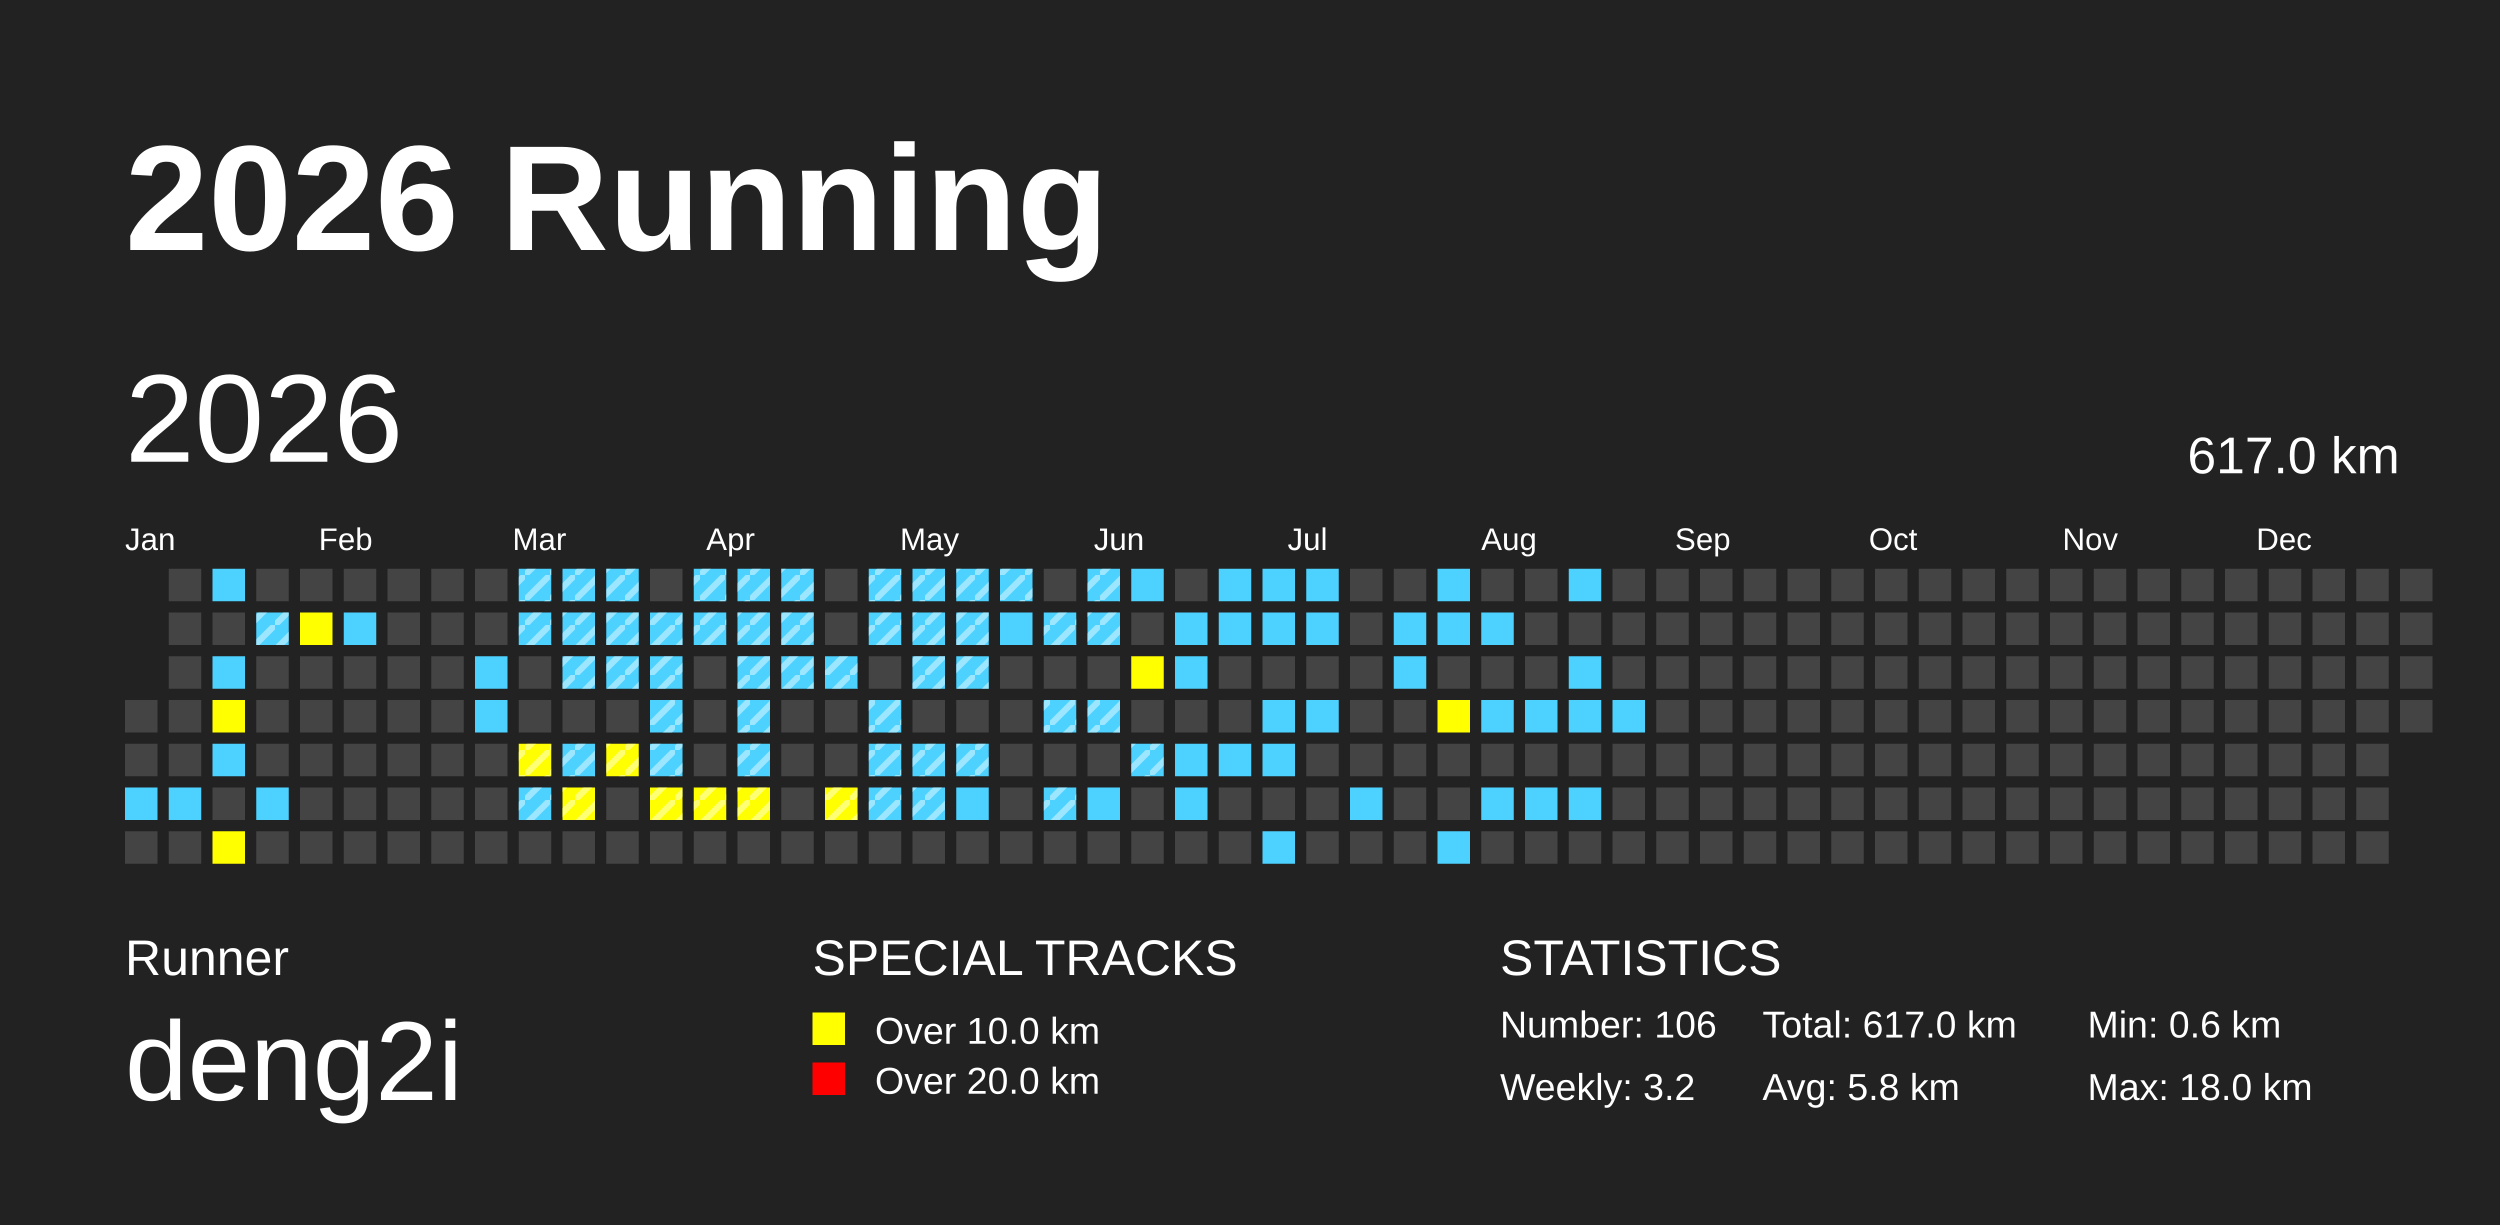
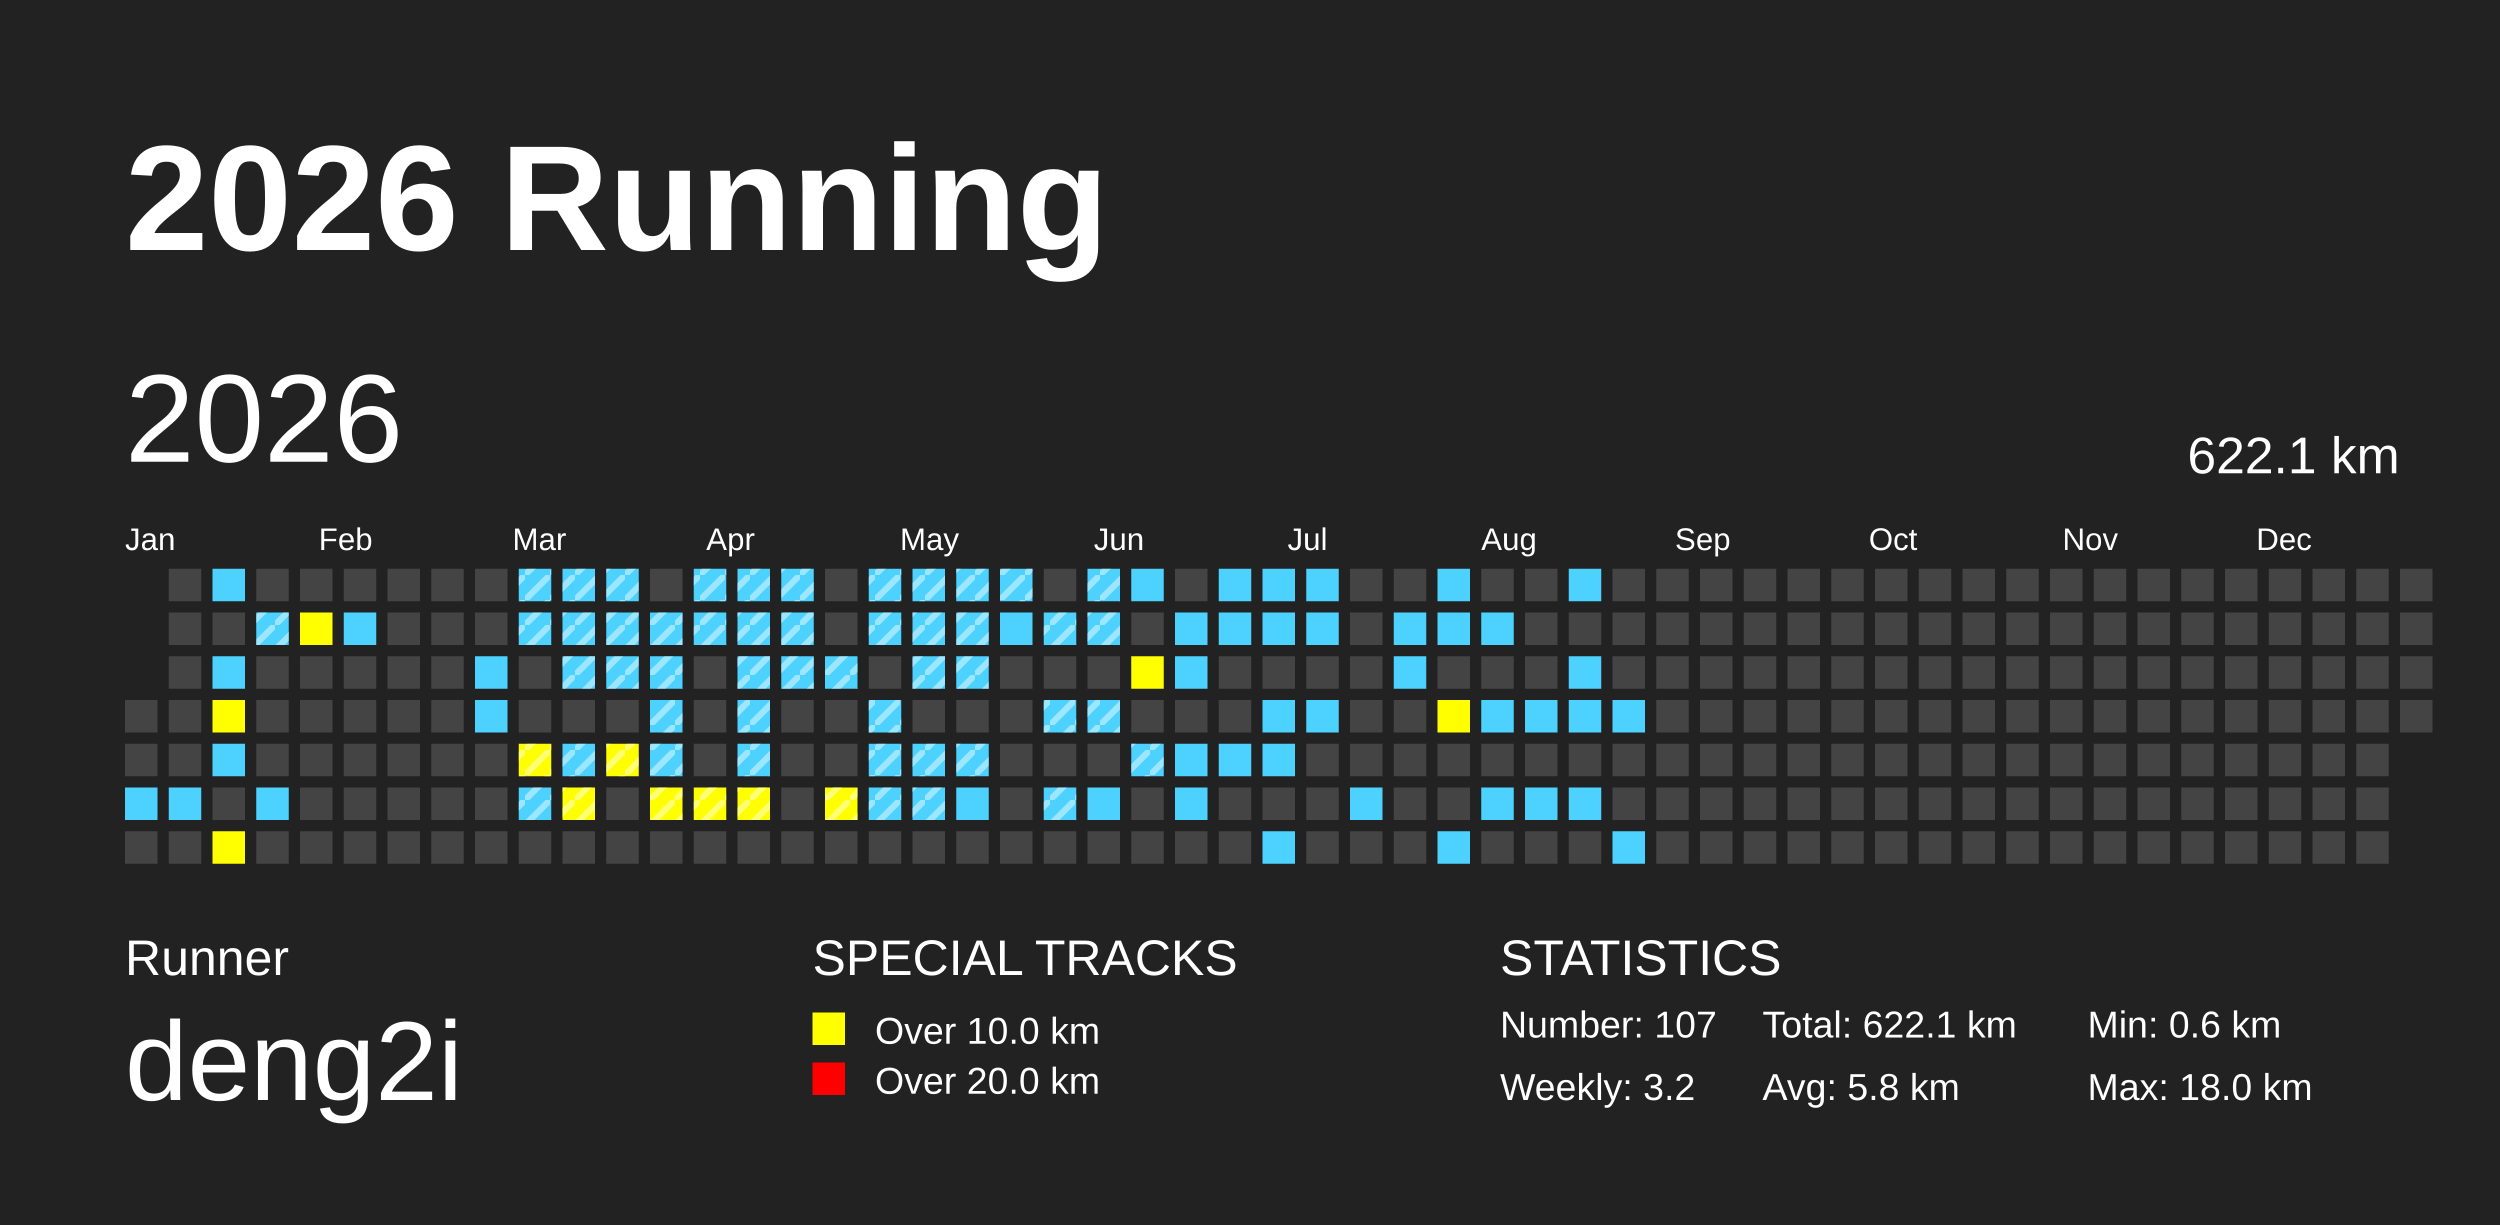
<svg xmlns="http://www.w3.org/2000/svg" baseProfile="full" height="98mm" version="1.1" viewBox="0,0,200,98" width="200mm">
  <defs>
    <pattern height="2" id="indoor-stripe" patternUnits="userSpaceOnUse" width="2">
      <line stroke="white" stroke-opacity="0.45" stroke-width="0.5" x1="0" x2="2" y1="2" y2="0" />
    </pattern>
  </defs>
  <rect fill="#222222" height="98" width="200" x="0" y="0" />
  <text fill="#FFFFFF" style="font-size:12px; font-family:Arial; font-weight:bold;" x="10" y="20">2026 Running</text>
  <text fill="#FFFFFF" style="font-size:4px; font-family:Arial" x="10" y="78">Runner</text>
  <text fill="#FFFFFF" style="font-size:9px; font-family:Arial" x="10" y="88">deng2i</text>
  <text fill="#FFFFFF" style="font-size:4px; font-family:Arial" x="65" y="78">SPECIAL TRACKS</text>
  <rect fill="yellow" height="2.6" width="2.6" x="65" y="81" />
  <text fill="#FFFFFF" style="font-size:3px; font-family:Arial" x="70" y="83.5">Over 10.0 km</text>
  <rect fill="red" height="2.6" width="2.6" x="65" y="85" />
  <text fill="#FFFFFF" style="font-size:3px; font-family:Arial" x="70" y="87.5">Over 20.0 km</text>
  <text fill="#FFFFFF" style="font-size:4px; font-family:Arial" x="120" y="78">STATISTICS</text>
-   <text fill="#FFFFFF" style="font-size:3px; font-family:Arial" x="120" y="83">Number: 106</text>
+   <text fill="#FFFFFF" style="font-size:3px; font-family:Arial" x="120" y="83">Number: 107</text>
  <text fill="#FFFFFF" style="font-size:3px; font-family:Arial" x="120" y="88">Weekly: 3.2</text>
-   <text fill="#FFFFFF" style="font-size:3px; font-family:Arial" x="141" y="83">Total: 617.0 km</text>
+   <text fill="#FFFFFF" style="font-size:3px; font-family:Arial" x="141" y="83">Total: 622.1 km</text>
  <text fill="#FFFFFF" style="font-size:3px; font-family:Arial" x="141" y="88">Avg: 5.8 km</text>
  <text fill="#FFFFFF" style="font-size:3px; font-family:Arial" x="167" y="83">Min: 0.6 km</text>
  <text fill="#FFFFFF" style="font-size:3px; font-family:Arial" x="167" y="88">Max: 18.0 km</text>
  <text dominant-baseline="hanging" fill="#FFFFFF" style="font-size:10.0px; font-family:Arial;" x="10" y="30">2026</text>
-   <text dominant-baseline="hanging" fill="#FFFFFF" style="font-size:4.125px; font-family:Arial;" x="175" y="35">617.0 km</text>
+   <text dominant-baseline="hanging" fill="#FFFFFF" style="font-size:4.125px; font-family:Arial;" x="175" y="35">622.1 km</text>
  <text fill="#FFFFFF" style="font-size:2.5px; font-family:Arial" x="10.0" y="44">Jan</text>
  <text fill="#FFFFFF" style="font-size:2.5px; font-family:Arial" x="25.5" y="44">Feb</text>
  <text fill="#FFFFFF" style="font-size:2.5px; font-family:Arial" x="41.0" y="44">Mar</text>
  <text fill="#FFFFFF" style="font-size:2.5px; font-family:Arial" x="56.5" y="44">Apr</text>
  <text fill="#FFFFFF" style="font-size:2.5px; font-family:Arial" x="72.0" y="44">May</text>
  <text fill="#FFFFFF" style="font-size:2.5px; font-family:Arial" x="87.5" y="44">Jun</text>
  <text fill="#FFFFFF" style="font-size:2.5px; font-family:Arial" x="103.0" y="44">Jul</text>
  <text fill="#FFFFFF" style="font-size:2.5px; font-family:Arial" x="118.5" y="44">Aug</text>
  <text fill="#FFFFFF" style="font-size:2.5px; font-family:Arial" x="134.0" y="44">Sep</text>
  <text fill="#FFFFFF" style="font-size:2.5px; font-family:Arial" x="149.5" y="44">Oct</text>
  <text fill="#FFFFFF" style="font-size:2.5px; font-family:Arial" x="165.0" y="44">Nov</text>
  <text fill="#FFFFFF" style="font-size:2.5px; font-family:Arial" x="180.5" y="44">Dec</text>
  <rect fill="#444444" height="2.6" width="2.6" x="10.0" y="56.0" />
  <rect fill="#444444" height="2.6" width="2.6" x="10.0" y="59.5" />
  <rect fill="#4DD2FF" height="2.6" width="2.6" x="10.0" y="63.0" />
  <rect fill="#444444" height="2.6" width="2.6" x="10.0" y="66.5" />
  <rect fill="#444444" height="2.6" width="2.6" x="13.5" y="45.5" />
  <rect fill="#444444" height="2.6" width="2.6" x="13.5" y="49.0" />
  <rect fill="#444444" height="2.6" width="2.6" x="13.5" y="52.5" />
  <rect fill="#444444" height="2.6" width="2.6" x="13.5" y="56.0" />
  <rect fill="#444444" height="2.6" width="2.6" x="13.5" y="59.5" />
  <rect fill="#4DD2FF" height="2.6" width="2.6" x="13.5" y="63.0" />
  <rect fill="#444444" height="2.6" width="2.6" x="13.5" y="66.5" />
  <rect fill="#4DD2FF" height="2.6" width="2.6" x="17.0" y="45.5" />
  <rect fill="#444444" height="2.6" width="2.6" x="17.0" y="49.0" />
  <rect fill="#4DD2FF" height="2.6" width="2.6" x="17.0" y="52.5" />
  <rect fill="yellow" height="2.6" width="2.6" x="17.0" y="56.0" />
  <rect fill="#4DD2FF" height="2.6" width="2.6" x="17.0" y="59.5" />
  <rect fill="#444444" height="2.6" width="2.6" x="17.0" y="63.0" />
  <rect fill="yellow" height="2.6" width="2.6" x="17.0" y="66.5" />
  <rect fill="#444444" height="2.6" width="2.6" x="20.5" y="45.5" />
  <rect fill="#4DD2FF" height="2.6" width="2.6" x="20.5" y="49.0" />
  <rect fill="url(#indoor-stripe)" height="2.6" style="pointer-events: none;" width="2.6" x="20.5" y="49.0" />
  <rect fill="#444444" height="2.6" width="2.6" x="20.5" y="52.5" />
  <rect fill="#444444" height="2.6" width="2.6" x="20.5" y="56.0" />
  <rect fill="#444444" height="2.6" width="2.6" x="20.5" y="59.5" />
  <rect fill="#4DD2FF" height="2.6" width="2.6" x="20.5" y="63.0" />
  <rect fill="#444444" height="2.6" width="2.6" x="20.5" y="66.5" />
  <rect fill="#444444" height="2.6" width="2.6" x="24.0" y="45.5" />
  <rect fill="yellow" height="2.6" width="2.6" x="24.0" y="49.0" />
  <rect fill="#444444" height="2.6" width="2.6" x="24.0" y="52.5" />
  <rect fill="#444444" height="2.6" width="2.6" x="24.0" y="56.0" />
  <rect fill="#444444" height="2.6" width="2.6" x="24.0" y="59.5" />
  <rect fill="#444444" height="2.6" width="2.6" x="24.0" y="63.0" />
  <rect fill="#444444" height="2.6" width="2.6" x="24.0" y="66.5" />
  <rect fill="#444444" height="2.6" width="2.6" x="27.5" y="45.5" />
  <rect fill="#4DD2FF" height="2.6" width="2.6" x="27.5" y="49.0" />
  <rect fill="#444444" height="2.6" width="2.6" x="27.5" y="52.5" />
  <rect fill="#444444" height="2.6" width="2.6" x="27.5" y="56.0" />
  <rect fill="#444444" height="2.6" width="2.6" x="27.5" y="59.5" />
  <rect fill="#444444" height="2.6" width="2.6" x="27.5" y="63.0" />
  <rect fill="#444444" height="2.6" width="2.6" x="27.5" y="66.5" />
  <rect fill="#444444" height="2.6" width="2.6" x="31.0" y="45.5" />
  <rect fill="#444444" height="2.6" width="2.6" x="31.0" y="49.0" />
  <rect fill="#444444" height="2.6" width="2.6" x="31.0" y="52.5" />
  <rect fill="#444444" height="2.6" width="2.6" x="31.0" y="56.0" />
  <rect fill="#444444" height="2.6" width="2.6" x="31.0" y="59.5" />
  <rect fill="#444444" height="2.6" width="2.6" x="31.0" y="63.0" />
  <rect fill="#444444" height="2.6" width="2.6" x="31.0" y="66.5" />
  <rect fill="#444444" height="2.6" width="2.6" x="34.5" y="45.5" />
  <rect fill="#444444" height="2.6" width="2.6" x="34.5" y="49.0" />
  <rect fill="#444444" height="2.6" width="2.6" x="34.5" y="52.5" />
  <rect fill="#444444" height="2.6" width="2.6" x="34.5" y="56.0" />
  <rect fill="#444444" height="2.6" width="2.6" x="34.5" y="59.5" />
  <rect fill="#444444" height="2.6" width="2.6" x="34.5" y="63.0" />
  <rect fill="#444444" height="2.6" width="2.6" x="34.5" y="66.5" />
  <rect fill="#444444" height="2.6" width="2.6" x="38.0" y="45.5" />
  <rect fill="#444444" height="2.6" width="2.6" x="38.0" y="49.0" />
  <rect fill="#4DD2FF" height="2.6" width="2.6" x="38.0" y="52.5" />
  <rect fill="#4DD2FF" height="2.6" width="2.6" x="38.0" y="56.0" />
  <rect fill="#444444" height="2.6" width="2.6" x="38.0" y="59.5" />
  <rect fill="#444444" height="2.6" width="2.6" x="38.0" y="63.0" />
  <rect fill="#444444" height="2.6" width="2.6" x="38.0" y="66.5" />
  <rect fill="#4DD2FF" height="2.6" width="2.6" x="41.5" y="45.5" />
  <rect fill="url(#indoor-stripe)" height="2.6" style="pointer-events: none;" width="2.6" x="41.5" y="45.5" />
  <rect fill="#4DD2FF" height="2.6" width="2.6" x="41.5" y="49.0" />
  <rect fill="url(#indoor-stripe)" height="2.6" style="pointer-events: none;" width="2.6" x="41.5" y="49.0" />
  <rect fill="#444444" height="2.6" width="2.6" x="41.5" y="52.5" />
  <rect fill="#444444" height="2.6" width="2.6" x="41.5" y="56.0" />
  <rect fill="yellow" height="2.6" width="2.6" x="41.5" y="59.5" />
  <rect fill="url(#indoor-stripe)" height="2.6" style="pointer-events: none;" width="2.6" x="41.5" y="59.5" />
  <rect fill="#4DD2FF" height="2.6" width="2.6" x="41.5" y="63.0" />
  <rect fill="url(#indoor-stripe)" height="2.6" style="pointer-events: none;" width="2.6" x="41.5" y="63.0" />
  <rect fill="#444444" height="2.6" width="2.6" x="41.5" y="66.5" />
  <rect fill="#4DD2FF" height="2.6" width="2.6" x="45.0" y="45.5" />
  <rect fill="url(#indoor-stripe)" height="2.6" style="pointer-events: none;" width="2.6" x="45.0" y="45.5" />
  <rect fill="#4DD2FF" height="2.6" width="2.6" x="45.0" y="49.0" />
  <rect fill="url(#indoor-stripe)" height="2.6" style="pointer-events: none;" width="2.6" x="45.0" y="49.0" />
  <rect fill="#4DD2FF" height="2.6" width="2.6" x="45.0" y="52.5" />
  <rect fill="url(#indoor-stripe)" height="2.6" style="pointer-events: none;" width="2.6" x="45.0" y="52.5" />
  <rect fill="#444444" height="2.6" width="2.6" x="45.0" y="56.0" />
  <rect fill="#4DD2FF" height="2.6" width="2.6" x="45.0" y="59.5" />
  <rect fill="url(#indoor-stripe)" height="2.6" style="pointer-events: none;" width="2.6" x="45.0" y="59.5" />
  <rect fill="yellow" height="2.6" width="2.6" x="45.0" y="63.0" />
  <rect fill="url(#indoor-stripe)" height="2.6" style="pointer-events: none;" width="2.6" x="45.0" y="63.0" />
  <rect fill="#444444" height="2.6" width="2.6" x="45.0" y="66.5" />
  <rect fill="#4DD2FF" height="2.6" width="2.6" x="48.5" y="45.5" />
  <rect fill="url(#indoor-stripe)" height="2.6" style="pointer-events: none;" width="2.6" x="48.5" y="45.5" />
  <rect fill="#4DD2FF" height="2.6" width="2.6" x="48.5" y="49.0" />
  <rect fill="url(#indoor-stripe)" height="2.6" style="pointer-events: none;" width="2.6" x="48.5" y="49.0" />
  <rect fill="#4DD2FF" height="2.6" width="2.6" x="48.5" y="52.5" />
  <rect fill="url(#indoor-stripe)" height="2.6" style="pointer-events: none;" width="2.6" x="48.5" y="52.5" />
  <rect fill="#444444" height="2.6" width="2.6" x="48.5" y="56.0" />
  <rect fill="yellow" height="2.6" width="2.6" x="48.5" y="59.5" />
  <rect fill="url(#indoor-stripe)" height="2.6" style="pointer-events: none;" width="2.6" x="48.5" y="59.5" />
  <rect fill="#444444" height="2.6" width="2.6" x="48.5" y="63.0" />
  <rect fill="#444444" height="2.6" width="2.6" x="48.5" y="66.5" />
  <rect fill="#444444" height="2.6" width="2.6" x="52.0" y="45.5" />
  <rect fill="#4DD2FF" height="2.6" width="2.6" x="52.0" y="49.0" />
  <rect fill="url(#indoor-stripe)" height="2.6" style="pointer-events: none;" width="2.6" x="52.0" y="49.0" />
  <rect fill="#4DD2FF" height="2.6" width="2.6" x="52.0" y="52.5" />
  <rect fill="url(#indoor-stripe)" height="2.6" style="pointer-events: none;" width="2.6" x="52.0" y="52.5" />
  <rect fill="#4DD2FF" height="2.6" width="2.6" x="52.0" y="56.0" />
  <rect fill="url(#indoor-stripe)" height="2.6" style="pointer-events: none;" width="2.6" x="52.0" y="56.0" />
  <rect fill="#4DD2FF" height="2.6" width="2.6" x="52.0" y="59.5" />
  <rect fill="url(#indoor-stripe)" height="2.6" style="pointer-events: none;" width="2.6" x="52.0" y="59.5" />
  <rect fill="yellow" height="2.6" width="2.6" x="52.0" y="63.0" />
  <rect fill="url(#indoor-stripe)" height="2.6" style="pointer-events: none;" width="2.6" x="52.0" y="63.0" />
  <rect fill="#444444" height="2.6" width="2.6" x="52.0" y="66.5" />
  <rect fill="#4DD2FF" height="2.6" width="2.6" x="55.5" y="45.5" />
  <rect fill="url(#indoor-stripe)" height="2.6" style="pointer-events: none;" width="2.6" x="55.5" y="45.5" />
  <rect fill="#4DD2FF" height="2.6" width="2.6" x="55.5" y="49.0" />
  <rect fill="url(#indoor-stripe)" height="2.6" style="pointer-events: none;" width="2.6" x="55.5" y="49.0" />
  <rect fill="#444444" height="2.6" width="2.6" x="55.5" y="52.5" />
  <rect fill="#444444" height="2.6" width="2.6" x="55.5" y="56.0" />
  <rect fill="#444444" height="2.6" width="2.6" x="55.5" y="59.5" />
  <rect fill="yellow" height="2.6" width="2.6" x="55.5" y="63.0" />
  <rect fill="url(#indoor-stripe)" height="2.6" style="pointer-events: none;" width="2.6" x="55.5" y="63.0" />
  <rect fill="#444444" height="2.6" width="2.6" x="55.5" y="66.5" />
  <rect fill="#4DD2FF" height="2.6" width="2.6" x="59.0" y="45.5" />
  <rect fill="url(#indoor-stripe)" height="2.6" style="pointer-events: none;" width="2.6" x="59.0" y="45.5" />
  <rect fill="#4DD2FF" height="2.6" width="2.6" x="59.0" y="49.0" />
  <rect fill="url(#indoor-stripe)" height="2.6" style="pointer-events: none;" width="2.6" x="59.0" y="49.0" />
  <rect fill="#4DD2FF" height="2.6" width="2.6" x="59.0" y="52.5" />
  <rect fill="url(#indoor-stripe)" height="2.6" style="pointer-events: none;" width="2.6" x="59.0" y="52.5" />
  <rect fill="#4DD2FF" height="2.6" width="2.6" x="59.0" y="56.0" />
  <rect fill="url(#indoor-stripe)" height="2.6" style="pointer-events: none;" width="2.6" x="59.0" y="56.0" />
  <rect fill="#4DD2FF" height="2.6" width="2.6" x="59.0" y="59.5" />
  <rect fill="url(#indoor-stripe)" height="2.6" style="pointer-events: none;" width="2.6" x="59.0" y="59.5" />
  <rect fill="yellow" height="2.6" width="2.6" x="59.0" y="63.0" />
  <rect fill="url(#indoor-stripe)" height="2.6" style="pointer-events: none;" width="2.6" x="59.0" y="63.0" />
  <rect fill="#444444" height="2.6" width="2.6" x="59.0" y="66.5" />
  <rect fill="#4DD2FF" height="2.6" width="2.6" x="62.5" y="45.5" />
  <rect fill="url(#indoor-stripe)" height="2.6" style="pointer-events: none;" width="2.6" x="62.5" y="45.5" />
  <rect fill="#4DD2FF" height="2.6" width="2.6" x="62.5" y="49.0" />
  <rect fill="url(#indoor-stripe)" height="2.6" style="pointer-events: none;" width="2.6" x="62.5" y="49.0" />
  <rect fill="#4DD2FF" height="2.6" width="2.6" x="62.5" y="52.5" />
  <rect fill="url(#indoor-stripe)" height="2.6" style="pointer-events: none;" width="2.6" x="62.5" y="52.5" />
  <rect fill="#444444" height="2.6" width="2.6" x="62.5" y="56.0" />
  <rect fill="#444444" height="2.6" width="2.6" x="62.5" y="59.5" />
  <rect fill="#444444" height="2.6" width="2.6" x="62.5" y="63.0" />
  <rect fill="#444444" height="2.6" width="2.6" x="62.5" y="66.5" />
  <rect fill="#444444" height="2.6" width="2.6" x="66.0" y="45.5" />
  <rect fill="#444444" height="2.6" width="2.6" x="66.0" y="49.0" />
  <rect fill="#4DD2FF" height="2.6" width="2.6" x="66.0" y="52.5" />
  <rect fill="url(#indoor-stripe)" height="2.6" style="pointer-events: none;" width="2.6" x="66.0" y="52.5" />
  <rect fill="#444444" height="2.6" width="2.6" x="66.0" y="56.0" />
  <rect fill="#444444" height="2.6" width="2.6" x="66.0" y="59.5" />
  <rect fill="yellow" height="2.6" width="2.6" x="66.0" y="63.0" />
  <rect fill="url(#indoor-stripe)" height="2.6" style="pointer-events: none;" width="2.6" x="66.0" y="63.0" />
  <rect fill="#444444" height="2.6" width="2.6" x="66.0" y="66.5" />
  <rect fill="#4DD2FF" height="2.6" width="2.6" x="69.5" y="45.5" />
  <rect fill="url(#indoor-stripe)" height="2.6" style="pointer-events: none;" width="2.6" x="69.5" y="45.5" />
  <rect fill="#4DD2FF" height="2.6" width="2.6" x="69.5" y="49.0" />
  <rect fill="url(#indoor-stripe)" height="2.6" style="pointer-events: none;" width="2.6" x="69.5" y="49.0" />
  <rect fill="#444444" height="2.6" width="2.6" x="69.5" y="52.5" />
  <rect fill="#4DD2FF" height="2.6" width="2.6" x="69.5" y="56.0" />
  <rect fill="url(#indoor-stripe)" height="2.6" style="pointer-events: none;" width="2.6" x="69.5" y="56.0" />
  <rect fill="#4DD2FF" height="2.6" width="2.6" x="69.5" y="59.5" />
  <rect fill="url(#indoor-stripe)" height="2.6" style="pointer-events: none;" width="2.6" x="69.5" y="59.5" />
  <rect fill="#4DD2FF" height="2.6" width="2.6" x="69.5" y="63.0" />
  <rect fill="url(#indoor-stripe)" height="2.6" style="pointer-events: none;" width="2.6" x="69.5" y="63.0" />
  <rect fill="#444444" height="2.6" width="2.6" x="69.5" y="66.5" />
  <rect fill="#4DD2FF" height="2.6" width="2.6" x="73.0" y="45.5" />
  <rect fill="url(#indoor-stripe)" height="2.6" style="pointer-events: none;" width="2.6" x="73.0" y="45.5" />
  <rect fill="#4DD2FF" height="2.6" width="2.6" x="73.0" y="49.0" />
  <rect fill="url(#indoor-stripe)" height="2.6" style="pointer-events: none;" width="2.6" x="73.0" y="49.0" />
  <rect fill="#4DD2FF" height="2.6" width="2.6" x="73.0" y="52.5" />
  <rect fill="url(#indoor-stripe)" height="2.6" style="pointer-events: none;" width="2.6" x="73.0" y="52.5" />
  <rect fill="#444444" height="2.6" width="2.6" x="73.0" y="56.0" />
  <rect fill="#4DD2FF" height="2.6" width="2.6" x="73.0" y="59.5" />
  <rect fill="url(#indoor-stripe)" height="2.6" style="pointer-events: none;" width="2.6" x="73.0" y="59.5" />
  <rect fill="#4DD2FF" height="2.6" width="2.6" x="73.0" y="63.0" />
  <rect fill="url(#indoor-stripe)" height="2.6" style="pointer-events: none;" width="2.6" x="73.0" y="63.0" />
  <rect fill="#444444" height="2.6" width="2.6" x="73.0" y="66.5" />
  <rect fill="#4DD2FF" height="2.6" width="2.6" x="76.5" y="45.5" />
  <rect fill="url(#indoor-stripe)" height="2.6" style="pointer-events: none;" width="2.6" x="76.5" y="45.5" />
  <rect fill="#4DD2FF" height="2.6" width="2.6" x="76.5" y="49.0" />
  <rect fill="url(#indoor-stripe)" height="2.6" style="pointer-events: none;" width="2.6" x="76.5" y="49.0" />
  <rect fill="#4DD2FF" height="2.6" width="2.6" x="76.5" y="52.5" />
  <rect fill="url(#indoor-stripe)" height="2.6" style="pointer-events: none;" width="2.6" x="76.5" y="52.5" />
  <rect fill="#444444" height="2.6" width="2.6" x="76.5" y="56.0" />
  <rect fill="#4DD2FF" height="2.6" width="2.6" x="76.5" y="59.5" />
  <rect fill="url(#indoor-stripe)" height="2.6" style="pointer-events: none;" width="2.6" x="76.5" y="59.5" />
  <rect fill="#4DD2FF" height="2.6" width="2.6" x="76.5" y="63.0" />
  <rect fill="#444444" height="2.6" width="2.6" x="76.5" y="66.5" />
  <rect fill="#4DD2FF" height="2.6" width="2.6" x="80.0" y="45.5" />
  <rect fill="url(#indoor-stripe)" height="2.6" style="pointer-events: none;" width="2.6" x="80.0" y="45.5" />
  <rect fill="#4DD2FF" height="2.6" width="2.6" x="80.0" y="49.0" />
  <rect fill="#444444" height="2.6" width="2.6" x="80.0" y="52.5" />
  <rect fill="#444444" height="2.6" width="2.6" x="80.0" y="56.0" />
  <rect fill="#444444" height="2.6" width="2.6" x="80.0" y="59.5" />
  <rect fill="#444444" height="2.6" width="2.6" x="80.0" y="63.0" />
  <rect fill="#444444" height="2.6" width="2.6" x="80.0" y="66.5" />
  <rect fill="#444444" height="2.6" width="2.6" x="83.5" y="45.5" />
  <rect fill="#4DD2FF" height="2.6" width="2.6" x="83.5" y="49.0" />
  <rect fill="url(#indoor-stripe)" height="2.6" style="pointer-events: none;" width="2.6" x="83.5" y="49.0" />
  <rect fill="#444444" height="2.6" width="2.6" x="83.5" y="52.5" />
  <rect fill="#4DD2FF" height="2.6" width="2.6" x="83.5" y="56.0" />
  <rect fill="url(#indoor-stripe)" height="2.6" style="pointer-events: none;" width="2.6" x="83.5" y="56.0" />
  <rect fill="#444444" height="2.6" width="2.6" x="83.5" y="59.5" />
  <rect fill="#4DD2FF" height="2.6" width="2.6" x="83.5" y="63.0" />
  <rect fill="url(#indoor-stripe)" height="2.6" style="pointer-events: none;" width="2.6" x="83.5" y="63.0" />
  <rect fill="#444444" height="2.6" width="2.6" x="83.5" y="66.5" />
  <rect fill="#4DD2FF" height="2.6" width="2.6" x="87.0" y="45.5" />
  <rect fill="url(#indoor-stripe)" height="2.6" style="pointer-events: none;" width="2.6" x="87.0" y="45.5" />
  <rect fill="#4DD2FF" height="2.6" width="2.6" x="87.0" y="49.0" />
  <rect fill="url(#indoor-stripe)" height="2.6" style="pointer-events: none;" width="2.6" x="87.0" y="49.0" />
  <rect fill="#444444" height="2.6" width="2.6" x="87.0" y="52.5" />
  <rect fill="#4DD2FF" height="2.6" width="2.6" x="87.0" y="56.0" />
  <rect fill="url(#indoor-stripe)" height="2.6" style="pointer-events: none;" width="2.6" x="87.0" y="56.0" />
  <rect fill="#444444" height="2.6" width="2.6" x="87.0" y="59.5" />
  <rect fill="#4DD2FF" height="2.6" width="2.6" x="87.0" y="63.0" />
  <rect fill="#444444" height="2.6" width="2.6" x="87.0" y="66.5" />
  <rect fill="#4DD2FF" height="2.6" width="2.6" x="90.5" y="45.5" />
  <rect fill="#444444" height="2.6" width="2.6" x="90.5" y="49.0" />
  <rect fill="yellow" height="2.6" width="2.6" x="90.5" y="52.5" />
  <rect fill="#444444" height="2.6" width="2.6" x="90.5" y="56.0" />
  <rect fill="#4DD2FF" height="2.6" width="2.6" x="90.5" y="59.5" />
  <rect fill="url(#indoor-stripe)" height="2.6" style="pointer-events: none;" width="2.6" x="90.5" y="59.5" />
  <rect fill="#444444" height="2.6" width="2.6" x="90.5" y="63.0" />
  <rect fill="#444444" height="2.6" width="2.6" x="90.5" y="66.5" />
  <rect fill="#444444" height="2.6" width="2.6" x="94.0" y="45.5" />
  <rect fill="#4DD2FF" height="2.6" width="2.6" x="94.0" y="49.0" />
  <rect fill="#4DD2FF" height="2.6" width="2.6" x="94.0" y="52.5" />
  <rect fill="#444444" height="2.6" width="2.6" x="94.0" y="56.0" />
  <rect fill="#4DD2FF" height="2.6" width="2.6" x="94.0" y="59.5" />
  <rect fill="#4DD2FF" height="2.6" width="2.6" x="94.0" y="63.0" />
  <rect fill="#444444" height="2.6" width="2.6" x="94.0" y="66.5" />
  <rect fill="#4DD2FF" height="2.6" width="2.6" x="97.5" y="45.5" />
  <rect fill="#4DD2FF" height="2.6" width="2.6" x="97.5" y="49.0" />
  <rect fill="#444444" height="2.6" width="2.6" x="97.5" y="52.5" />
  <rect fill="#444444" height="2.6" width="2.6" x="97.5" y="56.0" />
  <rect fill="#4DD2FF" height="2.6" width="2.6" x="97.5" y="59.5" />
  <rect fill="#444444" height="2.6" width="2.6" x="97.5" y="63.0" />
  <rect fill="#444444" height="2.6" width="2.6" x="97.5" y="66.5" />
  <rect fill="#4DD2FF" height="2.6" width="2.6" x="101.0" y="45.5" />
  <rect fill="#4DD2FF" height="2.6" width="2.6" x="101.0" y="49.0" />
  <rect fill="#444444" height="2.6" width="2.6" x="101.0" y="52.5" />
  <rect fill="#4DD2FF" height="2.6" width="2.6" x="101.0" y="56.0" />
  <rect fill="#4DD2FF" height="2.6" width="2.6" x="101.0" y="59.5" />
  <rect fill="#444444" height="2.6" width="2.6" x="101.0" y="63.0" />
  <rect fill="#4DD2FF" height="2.6" width="2.6" x="101.0" y="66.5" />
  <rect fill="#4DD2FF" height="2.6" width="2.6" x="104.5" y="45.5" />
  <rect fill="#4DD2FF" height="2.6" width="2.6" x="104.5" y="49.0" />
  <rect fill="#444444" height="2.6" width="2.6" x="104.5" y="52.5" />
  <rect fill="#4DD2FF" height="2.6" width="2.6" x="104.5" y="56.0" />
  <rect fill="#444444" height="2.6" width="2.6" x="104.5" y="59.5" />
  <rect fill="#444444" height="2.6" width="2.6" x="104.5" y="63.0" />
  <rect fill="#444444" height="2.6" width="2.6" x="104.5" y="66.5" />
  <rect fill="#444444" height="2.6" width="2.6" x="108.0" y="45.5" />
  <rect fill="#444444" height="2.6" width="2.6" x="108.0" y="49.0" />
  <rect fill="#444444" height="2.6" width="2.6" x="108.0" y="52.5" />
  <rect fill="#444444" height="2.6" width="2.6" x="108.0" y="56.0" />
  <rect fill="#444444" height="2.6" width="2.6" x="108.0" y="59.5" />
  <rect fill="#4DD2FF" height="2.6" width="2.6" x="108.0" y="63.0" />
  <rect fill="#444444" height="2.6" width="2.6" x="108.0" y="66.5" />
  <rect fill="#444444" height="2.6" width="2.6" x="111.5" y="45.5" />
  <rect fill="#4DD2FF" height="2.6" width="2.6" x="111.5" y="49.0" />
  <rect fill="#4DD2FF" height="2.6" width="2.6" x="111.5" y="52.5" />
  <rect fill="#444444" height="2.6" width="2.6" x="111.5" y="56.0" />
  <rect fill="#444444" height="2.6" width="2.6" x="111.5" y="59.5" />
  <rect fill="#444444" height="2.6" width="2.6" x="111.5" y="63.0" />
  <rect fill="#444444" height="2.6" width="2.6" x="111.5" y="66.5" />
  <rect fill="#4DD2FF" height="2.6" width="2.6" x="115.0" y="45.5" />
  <rect fill="#4DD2FF" height="2.6" width="2.6" x="115.0" y="49.0" />
  <rect fill="#444444" height="2.6" width="2.6" x="115.0" y="52.5" />
  <rect fill="yellow" height="2.6" width="2.6" x="115.0" y="56.0" />
  <rect fill="#444444" height="2.6" width="2.6" x="115.0" y="59.5" />
  <rect fill="#444444" height="2.6" width="2.6" x="115.0" y="63.0" />
  <rect fill="#4DD2FF" height="2.6" width="2.6" x="115.0" y="66.5" />
  <rect fill="#444444" height="2.6" width="2.6" x="118.5" y="45.5" />
  <rect fill="#4DD2FF" height="2.6" width="2.6" x="118.5" y="49.0" />
  <rect fill="#444444" height="2.6" width="2.6" x="118.5" y="52.5" />
  <rect fill="#4DD2FF" height="2.6" width="2.6" x="118.5" y="56.0" />
  <rect fill="#444444" height="2.6" width="2.6" x="118.5" y="59.5" />
  <rect fill="#4DD2FF" height="2.6" width="2.6" x="118.5" y="63.0" />
  <rect fill="#444444" height="2.6" width="2.6" x="118.5" y="66.5" />
  <rect fill="#444444" height="2.6" width="2.6" x="122.0" y="45.5" />
  <rect fill="#444444" height="2.6" width="2.6" x="122.0" y="49.0" />
  <rect fill="#444444" height="2.6" width="2.6" x="122.0" y="52.5" />
  <rect fill="#4DD2FF" height="2.6" width="2.6" x="122.0" y="56.0" />
  <rect fill="#444444" height="2.6" width="2.6" x="122.0" y="59.5" />
  <rect fill="#4DD2FF" height="2.6" width="2.6" x="122.0" y="63.0" />
  <rect fill="#444444" height="2.6" width="2.6" x="122.0" y="66.5" />
  <rect fill="#4DD2FF" height="2.6" width="2.6" x="125.5" y="45.5" />
  <rect fill="#444444" height="2.6" width="2.6" x="125.5" y="49.0" />
  <rect fill="#4DD2FF" height="2.6" width="2.6" x="125.5" y="52.5" />
  <rect fill="#4DD2FF" height="2.6" width="2.6" x="125.5" y="56.0" />
  <rect fill="#444444" height="2.6" width="2.6" x="125.5" y="59.5" />
  <rect fill="#4DD2FF" height="2.6" width="2.6" x="125.5" y="63.0" />
  <rect fill="#444444" height="2.6" width="2.6" x="125.5" y="66.5" />
  <rect fill="#444444" height="2.6" width="2.6" x="129.0" y="45.5" />
  <rect fill="#444444" height="2.6" width="2.6" x="129.0" y="49.0" />
  <rect fill="#444444" height="2.6" width="2.6" x="129.0" y="52.5" />
  <rect fill="#4DD2FF" height="2.6" width="2.6" x="129.0" y="56.0" />
  <rect fill="#444444" height="2.6" width="2.6" x="129.0" y="59.5" />
  <rect fill="#444444" height="2.6" width="2.6" x="129.0" y="63.0" />
-   <rect fill="#444444" height="2.6" width="2.6" x="129.0" y="66.5" />
+   <rect fill="#4DD2FF" height="2.6" width="2.6" x="129.0" y="66.5" />
  <rect fill="#444444" height="2.6" width="2.6" x="132.5" y="45.5" />
  <rect fill="#444444" height="2.6" width="2.6" x="132.5" y="49.0" />
  <rect fill="#444444" height="2.6" width="2.6" x="132.5" y="52.5" />
  <rect fill="#444444" height="2.6" width="2.6" x="132.5" y="56.0" />
  <rect fill="#444444" height="2.6" width="2.6" x="132.5" y="59.5" />
  <rect fill="#444444" height="2.6" width="2.6" x="132.5" y="63.0" />
  <rect fill="#444444" height="2.6" width="2.6" x="132.5" y="66.5" />
  <rect fill="#444444" height="2.6" width="2.6" x="136.0" y="45.5" />
  <rect fill="#444444" height="2.6" width="2.6" x="136.0" y="49.0" />
  <rect fill="#444444" height="2.6" width="2.6" x="136.0" y="52.5" />
  <rect fill="#444444" height="2.6" width="2.6" x="136.0" y="56.0" />
  <rect fill="#444444" height="2.6" width="2.6" x="136.0" y="59.5" />
  <rect fill="#444444" height="2.6" width="2.6" x="136.0" y="63.0" />
  <rect fill="#444444" height="2.6" width="2.6" x="136.0" y="66.5" />
  <rect fill="#444444" height="2.6" width="2.6" x="139.5" y="45.5" />
  <rect fill="#444444" height="2.6" width="2.6" x="139.5" y="49.0" />
  <rect fill="#444444" height="2.6" width="2.6" x="139.5" y="52.5" />
  <rect fill="#444444" height="2.6" width="2.6" x="139.5" y="56.0" />
  <rect fill="#444444" height="2.6" width="2.6" x="139.5" y="59.5" />
  <rect fill="#444444" height="2.6" width="2.6" x="139.5" y="63.0" />
  <rect fill="#444444" height="2.6" width="2.6" x="139.5" y="66.5" />
  <rect fill="#444444" height="2.6" width="2.6" x="143.0" y="45.5" />
  <rect fill="#444444" height="2.6" width="2.6" x="143.0" y="49.0" />
  <rect fill="#444444" height="2.6" width="2.6" x="143.0" y="52.5" />
  <rect fill="#444444" height="2.6" width="2.6" x="143.0" y="56.0" />
  <rect fill="#444444" height="2.6" width="2.6" x="143.0" y="59.5" />
  <rect fill="#444444" height="2.6" width="2.6" x="143.0" y="63.0" />
  <rect fill="#444444" height="2.6" width="2.6" x="143.0" y="66.5" />
  <rect fill="#444444" height="2.6" width="2.6" x="146.5" y="45.5" />
  <rect fill="#444444" height="2.6" width="2.6" x="146.5" y="49.0" />
  <rect fill="#444444" height="2.6" width="2.6" x="146.5" y="52.5" />
  <rect fill="#444444" height="2.6" width="2.6" x="146.5" y="56.0" />
  <rect fill="#444444" height="2.6" width="2.6" x="146.5" y="59.5" />
  <rect fill="#444444" height="2.6" width="2.6" x="146.5" y="63.0" />
  <rect fill="#444444" height="2.6" width="2.6" x="146.5" y="66.5" />
  <rect fill="#444444" height="2.6" width="2.6" x="150.0" y="45.5" />
  <rect fill="#444444" height="2.6" width="2.6" x="150.0" y="49.0" />
  <rect fill="#444444" height="2.6" width="2.6" x="150.0" y="52.5" />
  <rect fill="#444444" height="2.6" width="2.6" x="150.0" y="56.0" />
  <rect fill="#444444" height="2.6" width="2.6" x="150.0" y="59.5" />
  <rect fill="#444444" height="2.6" width="2.6" x="150.0" y="63.0" />
  <rect fill="#444444" height="2.6" width="2.6" x="150.0" y="66.5" />
  <rect fill="#444444" height="2.6" width="2.6" x="153.5" y="45.5" />
  <rect fill="#444444" height="2.6" width="2.6" x="153.5" y="49.0" />
  <rect fill="#444444" height="2.6" width="2.6" x="153.5" y="52.5" />
  <rect fill="#444444" height="2.6" width="2.6" x="153.5" y="56.0" />
  <rect fill="#444444" height="2.6" width="2.6" x="153.5" y="59.5" />
  <rect fill="#444444" height="2.6" width="2.6" x="153.5" y="63.0" />
  <rect fill="#444444" height="2.6" width="2.6" x="153.5" y="66.5" />
  <rect fill="#444444" height="2.6" width="2.6" x="157.0" y="45.5" />
  <rect fill="#444444" height="2.6" width="2.6" x="157.0" y="49.0" />
  <rect fill="#444444" height="2.6" width="2.6" x="157.0" y="52.5" />
  <rect fill="#444444" height="2.6" width="2.6" x="157.0" y="56.0" />
  <rect fill="#444444" height="2.6" width="2.6" x="157.0" y="59.5" />
  <rect fill="#444444" height="2.6" width="2.6" x="157.0" y="63.0" />
  <rect fill="#444444" height="2.6" width="2.6" x="157.0" y="66.5" />
  <rect fill="#444444" height="2.6" width="2.6" x="160.5" y="45.5" />
  <rect fill="#444444" height="2.6" width="2.6" x="160.5" y="49.0" />
  <rect fill="#444444" height="2.6" width="2.6" x="160.5" y="52.5" />
  <rect fill="#444444" height="2.6" width="2.6" x="160.5" y="56.0" />
  <rect fill="#444444" height="2.6" width="2.6" x="160.5" y="59.5" />
  <rect fill="#444444" height="2.6" width="2.6" x="160.5" y="63.0" />
  <rect fill="#444444" height="2.6" width="2.6" x="160.5" y="66.5" />
  <rect fill="#444444" height="2.6" width="2.6" x="164.0" y="45.5" />
  <rect fill="#444444" height="2.6" width="2.6" x="164.0" y="49.0" />
  <rect fill="#444444" height="2.6" width="2.6" x="164.0" y="52.5" />
  <rect fill="#444444" height="2.6" width="2.6" x="164.0" y="56.0" />
  <rect fill="#444444" height="2.6" width="2.6" x="164.0" y="59.5" />
  <rect fill="#444444" height="2.6" width="2.6" x="164.0" y="63.0" />
  <rect fill="#444444" height="2.6" width="2.6" x="164.0" y="66.5" />
  <rect fill="#444444" height="2.6" width="2.6" x="167.5" y="45.5" />
  <rect fill="#444444" height="2.6" width="2.6" x="167.5" y="49.0" />
  <rect fill="#444444" height="2.6" width="2.6" x="167.5" y="52.5" />
  <rect fill="#444444" height="2.6" width="2.6" x="167.5" y="56.0" />
  <rect fill="#444444" height="2.6" width="2.6" x="167.5" y="59.5" />
  <rect fill="#444444" height="2.6" width="2.6" x="167.5" y="63.0" />
  <rect fill="#444444" height="2.6" width="2.6" x="167.5" y="66.5" />
  <rect fill="#444444" height="2.6" width="2.6" x="171.0" y="45.5" />
  <rect fill="#444444" height="2.6" width="2.6" x="171.0" y="49.0" />
  <rect fill="#444444" height="2.6" width="2.6" x="171.0" y="52.5" />
  <rect fill="#444444" height="2.6" width="2.6" x="171.0" y="56.0" />
  <rect fill="#444444" height="2.6" width="2.6" x="171.0" y="59.5" />
  <rect fill="#444444" height="2.6" width="2.6" x="171.0" y="63.0" />
  <rect fill="#444444" height="2.6" width="2.6" x="171.0" y="66.5" />
  <rect fill="#444444" height="2.6" width="2.6" x="174.5" y="45.5" />
  <rect fill="#444444" height="2.6" width="2.6" x="174.5" y="49.0" />
  <rect fill="#444444" height="2.6" width="2.6" x="174.5" y="52.5" />
  <rect fill="#444444" height="2.6" width="2.6" x="174.5" y="56.0" />
  <rect fill="#444444" height="2.6" width="2.6" x="174.5" y="59.5" />
  <rect fill="#444444" height="2.6" width="2.6" x="174.5" y="63.0" />
  <rect fill="#444444" height="2.6" width="2.6" x="174.5" y="66.5" />
  <rect fill="#444444" height="2.6" width="2.6" x="178.0" y="45.5" />
  <rect fill="#444444" height="2.6" width="2.6" x="178.0" y="49.0" />
  <rect fill="#444444" height="2.6" width="2.6" x="178.0" y="52.5" />
  <rect fill="#444444" height="2.6" width="2.6" x="178.0" y="56.0" />
  <rect fill="#444444" height="2.6" width="2.6" x="178.0" y="59.5" />
  <rect fill="#444444" height="2.6" width="2.6" x="178.0" y="63.0" />
  <rect fill="#444444" height="2.6" width="2.6" x="178.0" y="66.5" />
  <rect fill="#444444" height="2.6" width="2.6" x="181.5" y="45.5" />
  <rect fill="#444444" height="2.6" width="2.6" x="181.5" y="49.0" />
  <rect fill="#444444" height="2.6" width="2.6" x="181.5" y="52.5" />
  <rect fill="#444444" height="2.6" width="2.6" x="181.5" y="56.0" />
  <rect fill="#444444" height="2.6" width="2.6" x="181.5" y="59.5" />
  <rect fill="#444444" height="2.6" width="2.6" x="181.5" y="63.0" />
  <rect fill="#444444" height="2.6" width="2.6" x="181.5" y="66.5" />
  <rect fill="#444444" height="2.6" width="2.6" x="185.0" y="45.5" />
  <rect fill="#444444" height="2.6" width="2.6" x="185.0" y="49.0" />
  <rect fill="#444444" height="2.6" width="2.6" x="185.0" y="52.5" />
  <rect fill="#444444" height="2.6" width="2.6" x="185.0" y="56.0" />
  <rect fill="#444444" height="2.6" width="2.6" x="185.0" y="59.5" />
  <rect fill="#444444" height="2.6" width="2.6" x="185.0" y="63.0" />
  <rect fill="#444444" height="2.6" width="2.6" x="185.0" y="66.5" />
  <rect fill="#444444" height="2.6" width="2.6" x="188.5" y="45.5" />
  <rect fill="#444444" height="2.6" width="2.6" x="188.5" y="49.0" />
  <rect fill="#444444" height="2.6" width="2.6" x="188.5" y="52.5" />
  <rect fill="#444444" height="2.6" width="2.6" x="188.5" y="56.0" />
  <rect fill="#444444" height="2.6" width="2.6" x="188.5" y="59.5" />
  <rect fill="#444444" height="2.6" width="2.6" x="188.5" y="63.0" />
  <rect fill="#444444" height="2.6" width="2.6" x="188.5" y="66.5" />
  <rect fill="#444444" height="2.6" width="2.6" x="192.0" y="45.5" />
  <rect fill="#444444" height="2.6" width="2.6" x="192.0" y="49.0" />
  <rect fill="#444444" height="2.6" width="2.6" x="192.0" y="52.5" />
  <rect fill="#444444" height="2.6" width="2.6" x="192.0" y="56.0" />
</svg>
